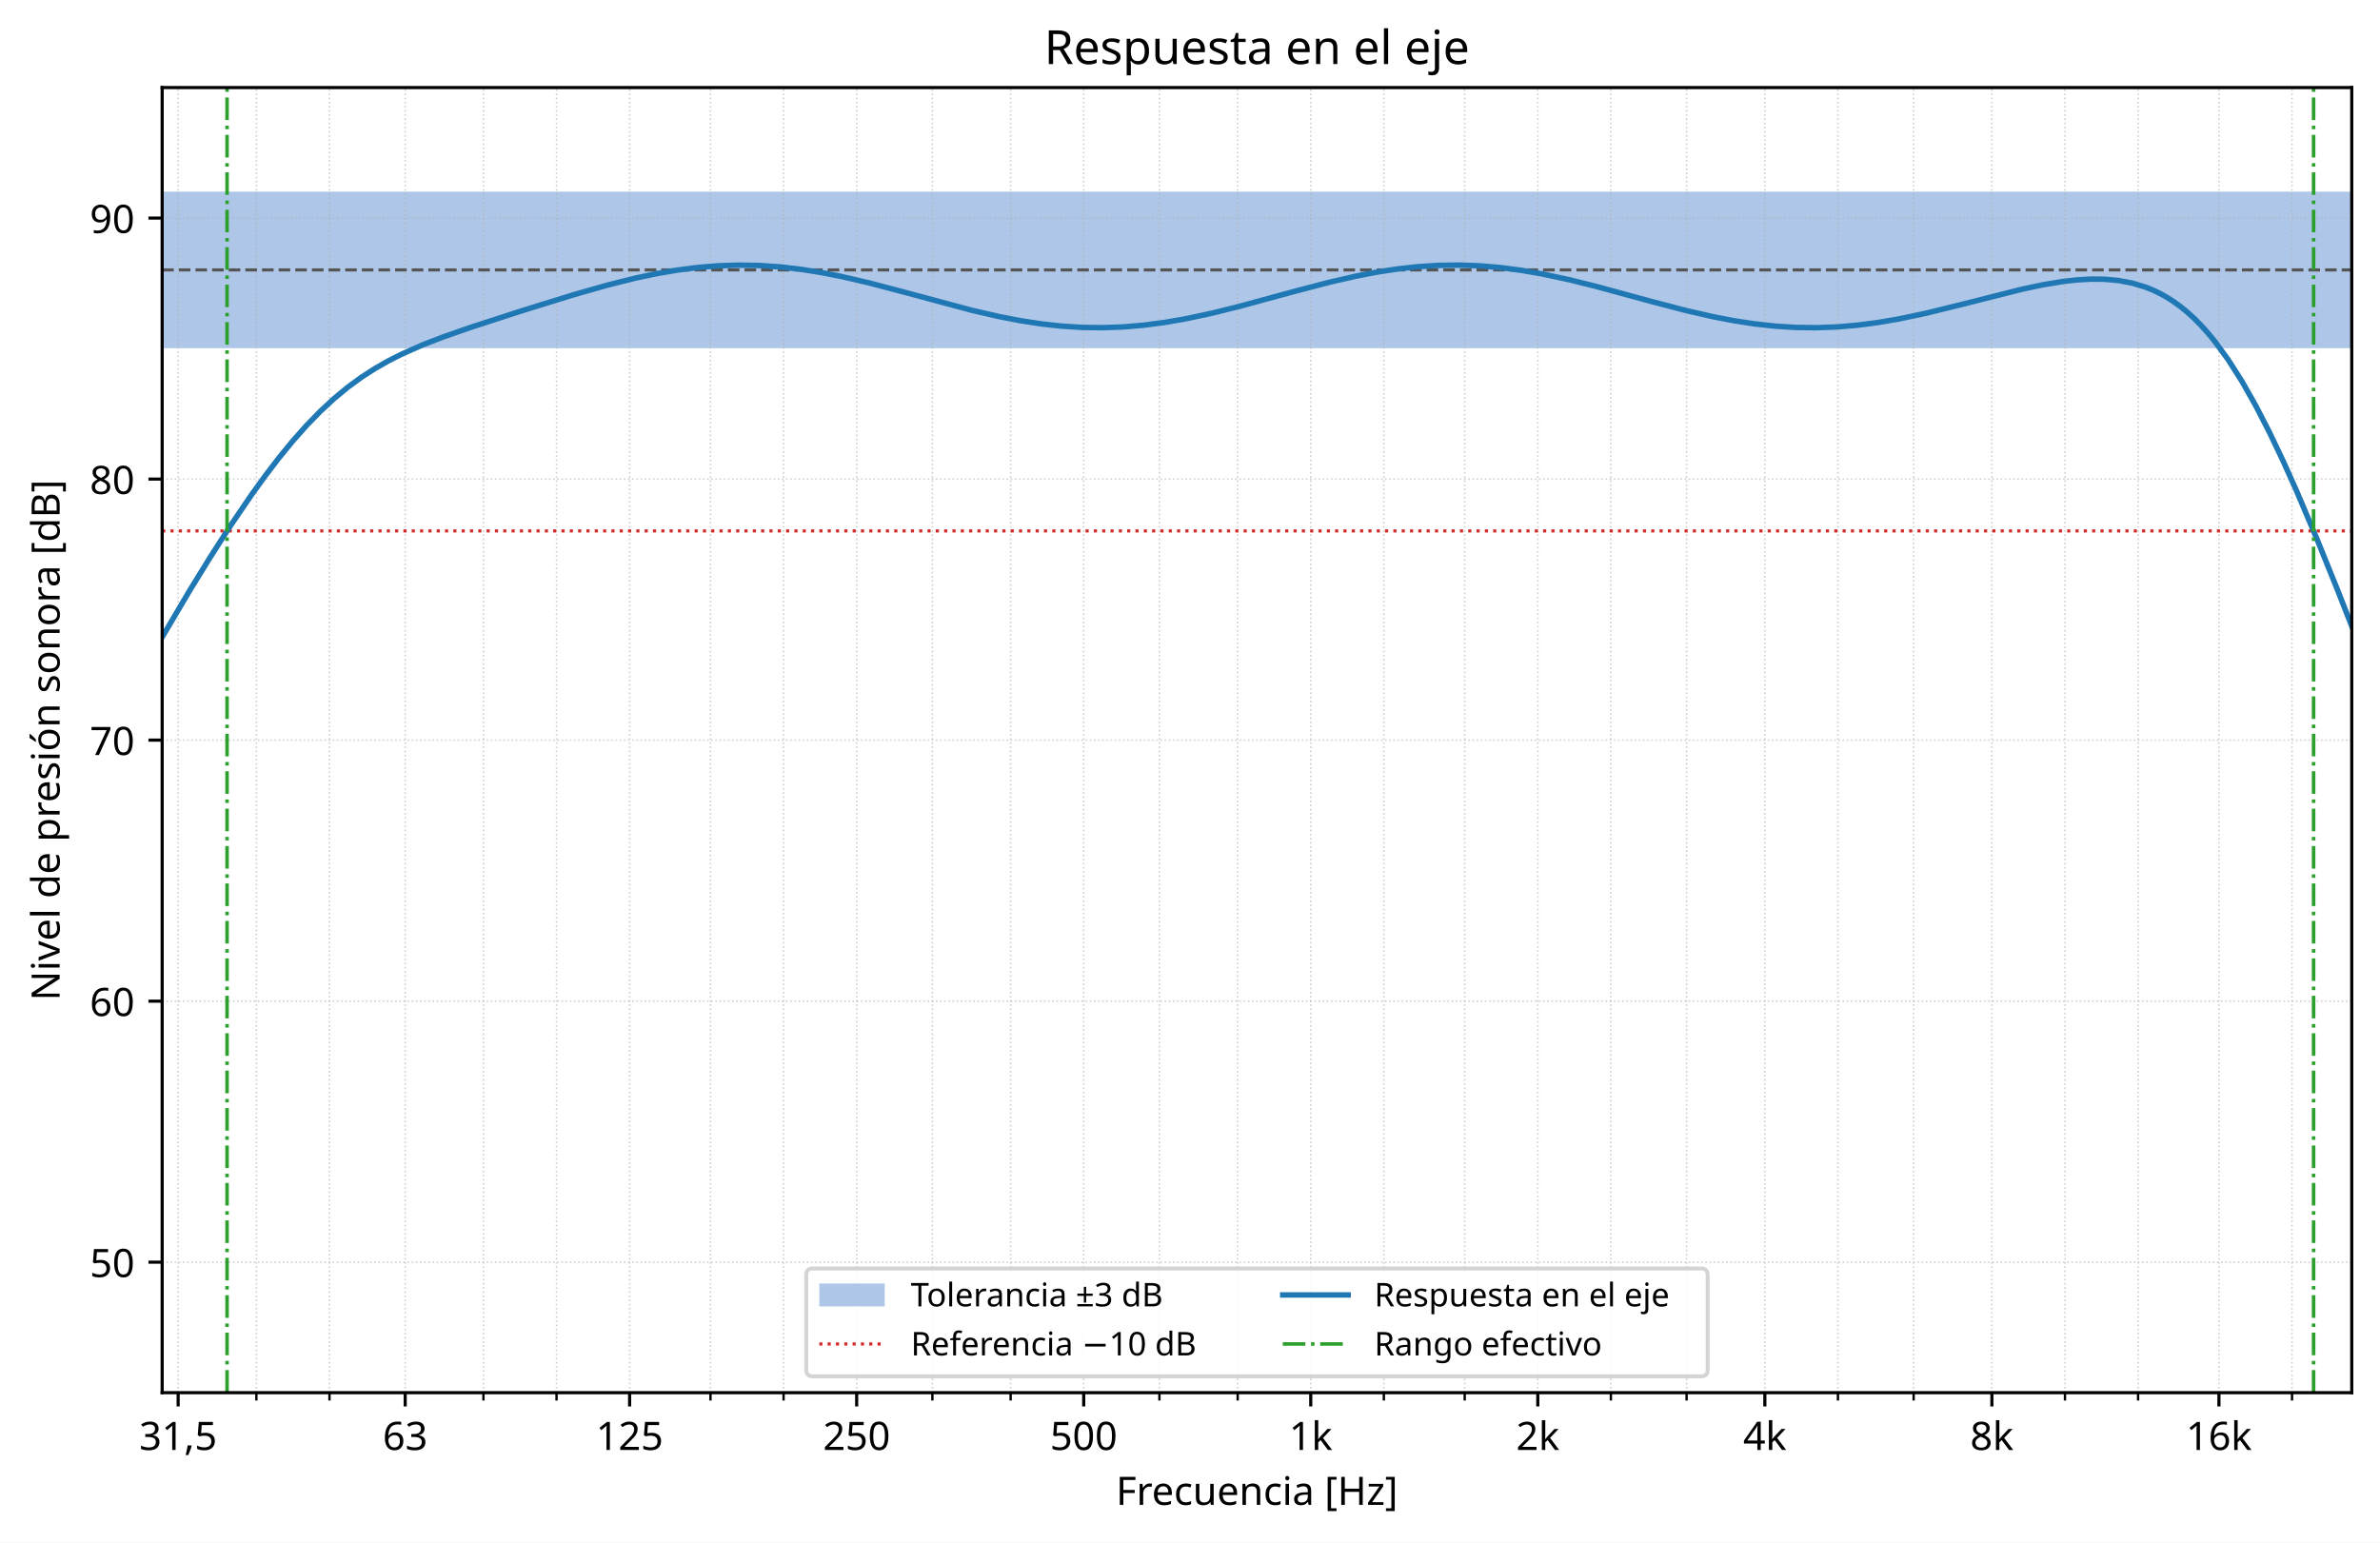
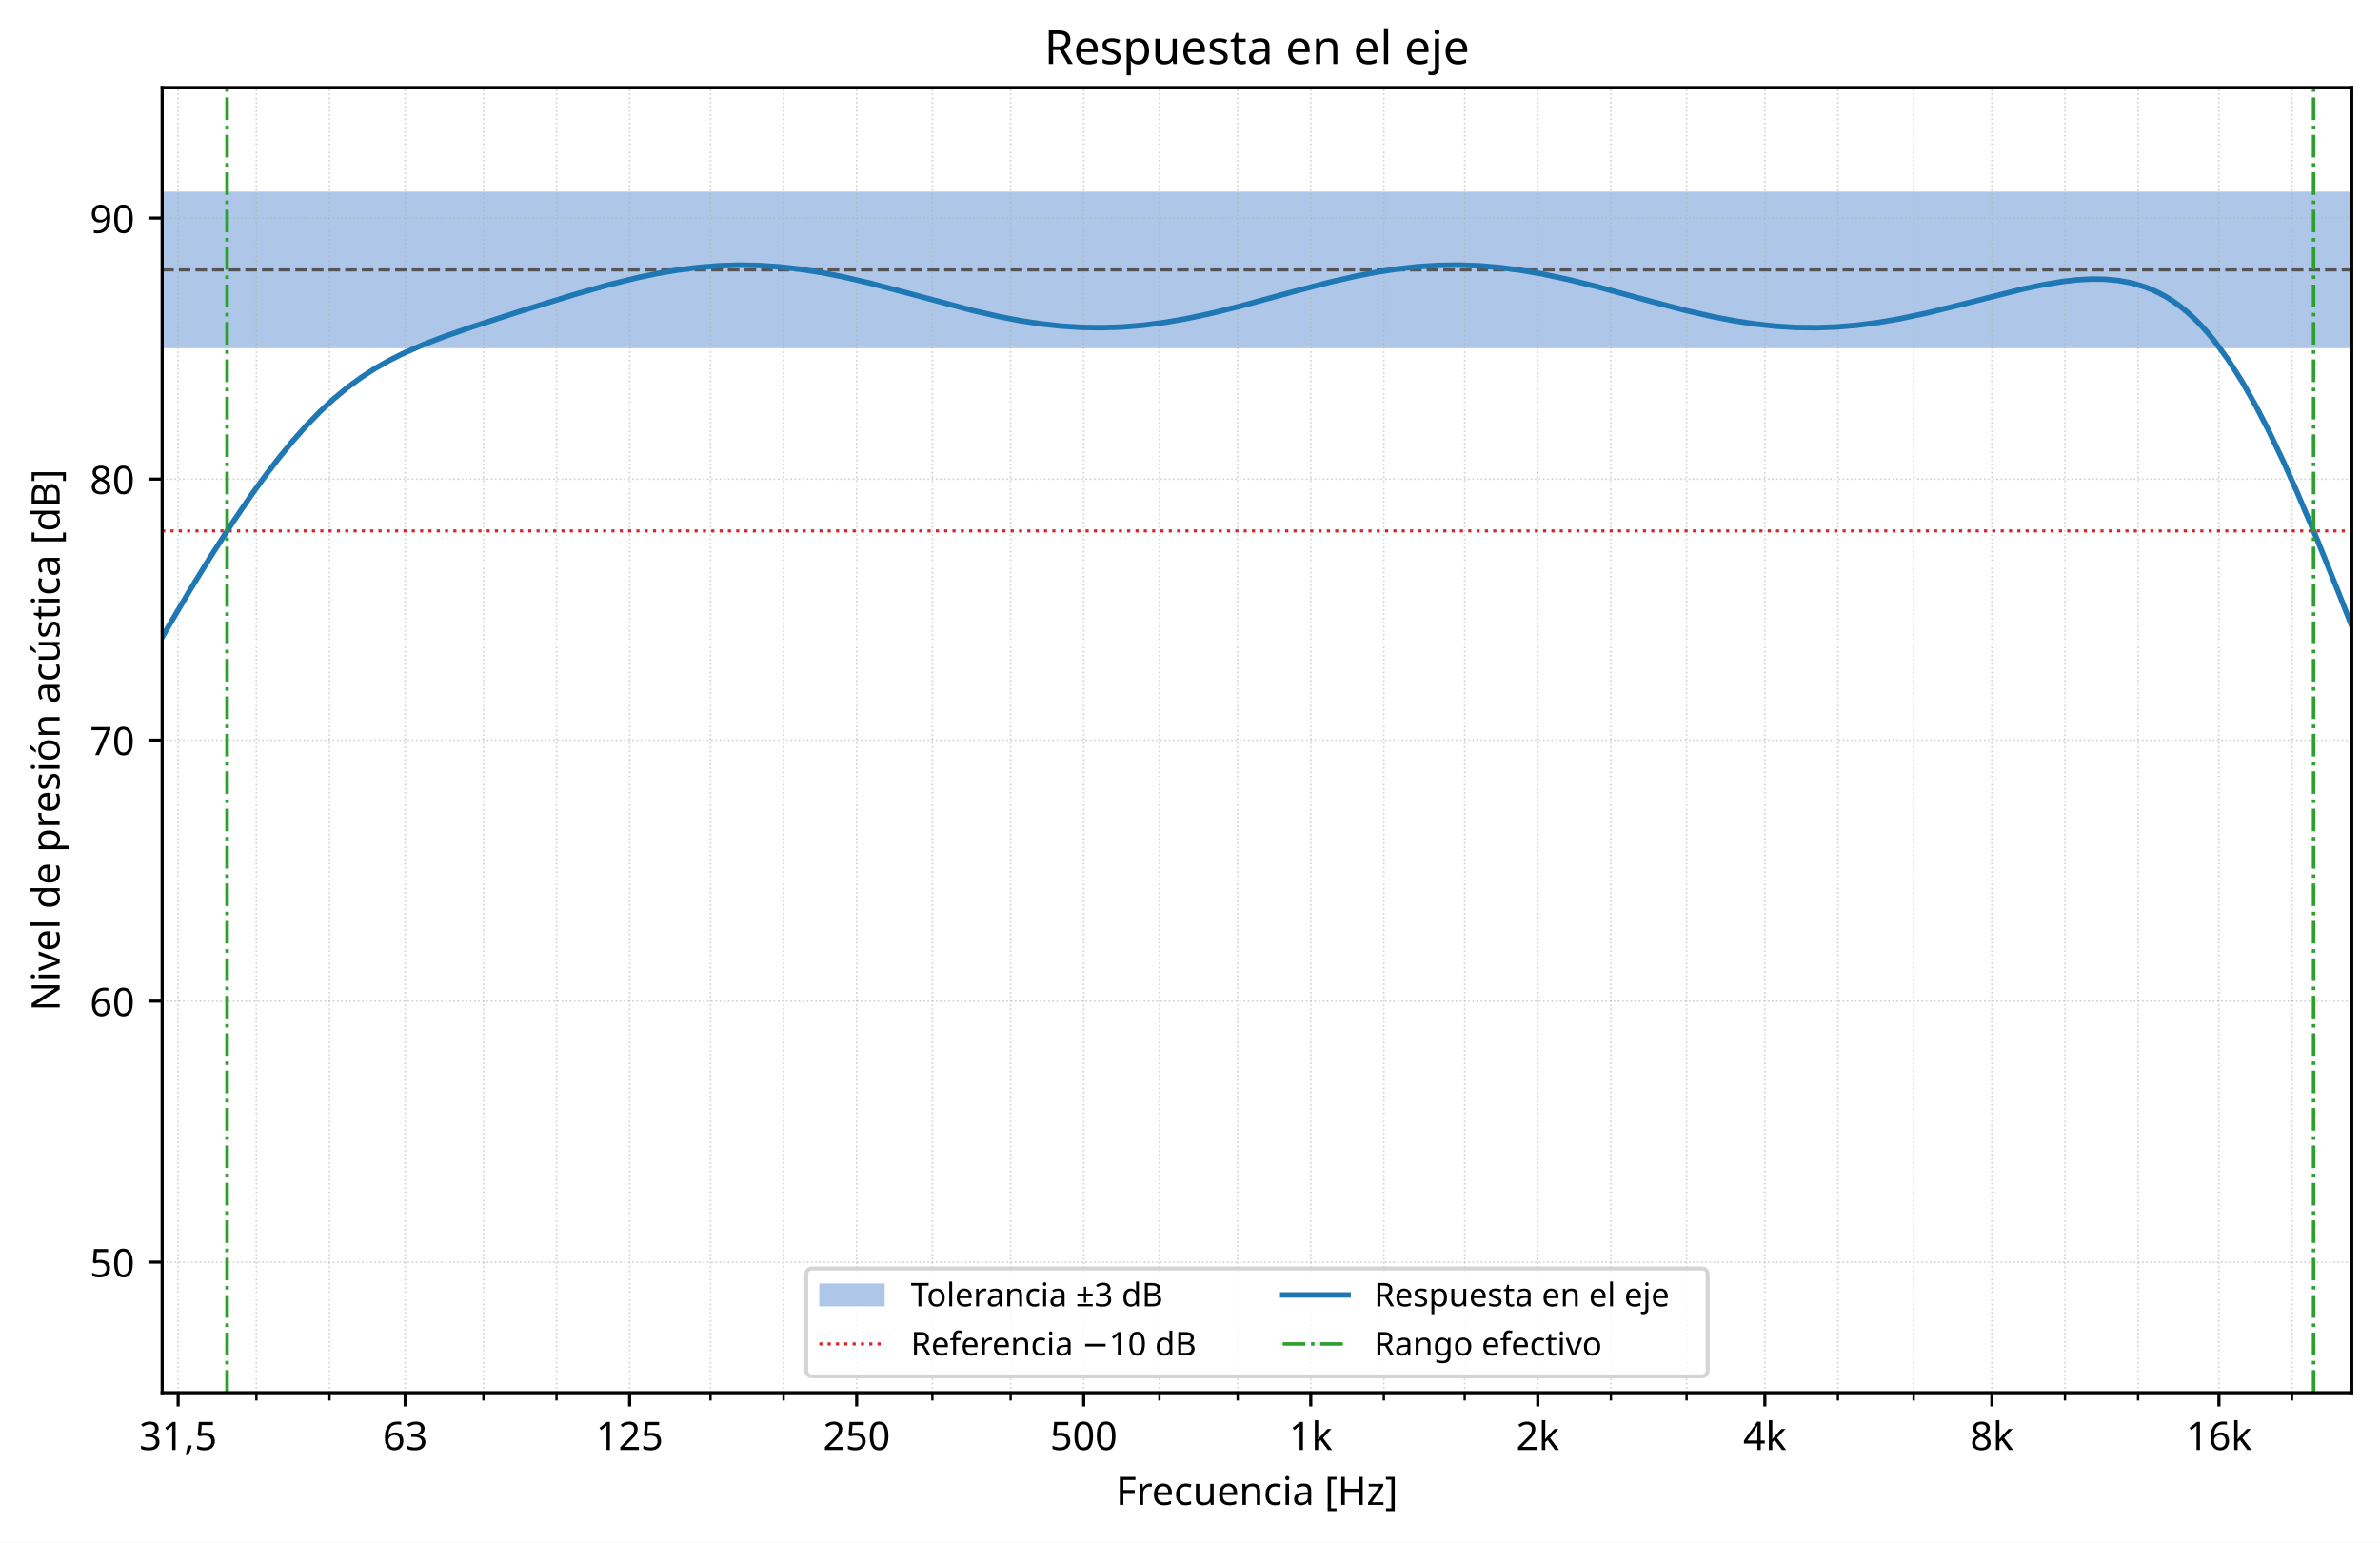
<svg xmlns="http://www.w3.org/2000/svg" xmlns:xlink="http://www.w3.org/1999/xlink" width="606.526pt" height="393.16pt" viewBox="0 0 606.526 393.16" version="1.1">
  <defs>
    <style type="text/css">*{stroke-linejoin: round; stroke-linecap: butt}</style>
  </defs>
  <g id="figure_1">
    <g id="patch_1">
      <path d="M 0 393.16  L 606.526 393.16  L 606.526 0  L 0 0  z " style="fill: #ffffff" />
    </g>
    <g id="axes_1">
      <g id="patch_2">
        <path d="M 41.326 354.958  L 599.326 354.958  L 599.326 22.318  L 41.326 22.318  z " style="fill: #ffffff" />
      </g>
      <g id="patch_3">
-         <path d="M 41.326 88.755  L 599.326 88.755  L 599.326 48.838  L 41.326 48.838  z " clip-path="url(#p65a07adf4b)" style="fill: #aec7e8" />
+         <path d="M 41.326 88.755  L 599.326 88.755  L 599.326 48.838  L 41.326 48.838  z " clip-path="url(#p99f70f2db1)" style="fill: #aec7e8" />
      </g>
      <g id="matplotlib.axis_1">
        <g id="xtick_1">
          <g id="line2d_1">
-             <path d="M 45.399 354.958  L 45.399 22.318  " clip-path="url(#p65a07adf4b)" style="fill: none; stroke-dasharray: 0.4,0.66; stroke-dashoffset: 0; stroke: #b0b0b0; stroke-opacity: 0.6; stroke-width: 0.4" />
+             <path d="M 45.399 354.958  L 45.399 22.318  " clip-path="url(#p99f70f2db1)" style="fill: none; stroke-dasharray: 0.4,0.66; stroke-dashoffset: 0; stroke: #b0b0b0; stroke-opacity: 0.6; stroke-width: 0.4" />
          </g>
          <g id="line2d_2">
            <defs>
              <path id="m3d27035b55" d="M 0 0  L 0 3.5  " style="stroke: #000000; stroke-width: 0.8" />
            </defs>
            <g>
              <use xlink:href="#m3d27035b55" x="45.399" y="354.958" style="stroke: #000000; stroke-width: 0.8" />
            </g>
          </g>
          <g id="text_1">
            <text style="font-size: 10px; font-family: sans-serif; text-anchor: middle" x="45.399" y="369.556" transform="rotate(-0 45.39856 369.5558)">31,5</text>
          </g>
        </g>
        <g id="xtick_2">
          <g id="line2d_3">
-             <path d="M 103.259 354.958  L 103.259 22.318  " clip-path="url(#p65a07adf4b)" style="fill: none; stroke-dasharray: 0.4,0.66; stroke-dashoffset: 0; stroke: #b0b0b0; stroke-opacity: 0.6; stroke-width: 0.4" />
+             <path d="M 103.259 354.958  L 103.259 22.318  " clip-path="url(#p99f70f2db1)" style="fill: none; stroke-dasharray: 0.4,0.66; stroke-dashoffset: 0; stroke: #b0b0b0; stroke-opacity: 0.6; stroke-width: 0.4" />
          </g>
          <g id="line2d_4">
            <g>
              <use xlink:href="#m3d27035b55" x="103.259" y="354.958" style="stroke: #000000; stroke-width: 0.8" />
            </g>
          </g>
          <g id="text_2">
            <text style="font-size: 10px; font-family: sans-serif; text-anchor: middle" x="103.259" y="369.556" transform="rotate(-0 103.2592 369.5558)">63</text>
          </g>
        </g>
        <g id="xtick_3">
          <g id="line2d_5">
-             <path d="M 160.455 354.958  L 160.455 22.318  " clip-path="url(#p65a07adf4b)" style="fill: none; stroke-dasharray: 0.4,0.66; stroke-dashoffset: 0; stroke: #b0b0b0; stroke-opacity: 0.6; stroke-width: 0.4" />
+             <path d="M 160.455 354.958  L 160.455 22.318  " clip-path="url(#p99f70f2db1)" style="fill: none; stroke-dasharray: 0.4,0.66; stroke-dashoffset: 0; stroke: #b0b0b0; stroke-opacity: 0.6; stroke-width: 0.4" />
          </g>
          <g id="line2d_6">
            <g>
              <use xlink:href="#m3d27035b55" x="160.455" y="354.958" style="stroke: #000000; stroke-width: 0.8" />
            </g>
          </g>
          <g id="text_3">
            <text style="font-size: 10px; font-family: sans-serif; text-anchor: middle" x="160.455" y="369.556" transform="rotate(-0 160.4548 369.5558)">125</text>
          </g>
        </g>
        <g id="xtick_4">
          <g id="line2d_7">
-             <path d="M 218.315 354.958  L 218.315 22.318  " clip-path="url(#p65a07adf4b)" style="fill: none; stroke-dasharray: 0.4,0.66; stroke-dashoffset: 0; stroke: #b0b0b0; stroke-opacity: 0.6; stroke-width: 0.4" />
+             <path d="M 218.315 354.958  L 218.315 22.318  " clip-path="url(#p99f70f2db1)" style="fill: none; stroke-dasharray: 0.4,0.66; stroke-dashoffset: 0; stroke: #b0b0b0; stroke-opacity: 0.6; stroke-width: 0.4" />
          </g>
          <g id="line2d_8">
            <g>
              <use xlink:href="#m3d27035b55" x="218.315" y="354.958" style="stroke: #000000; stroke-width: 0.8" />
            </g>
          </g>
          <g id="text_4">
            <text style="font-size: 10px; font-family: sans-serif; text-anchor: middle" x="218.315" y="369.556" transform="rotate(-0 218.3154 369.5558)">250</text>
          </g>
        </g>
        <g id="xtick_5">
          <g id="line2d_9">
-             <path d="M 276.176 354.958  L 276.176 22.318  " clip-path="url(#p65a07adf4b)" style="fill: none; stroke-dasharray: 0.4,0.66; stroke-dashoffset: 0; stroke: #b0b0b0; stroke-opacity: 0.6; stroke-width: 0.4" />
+             <path d="M 276.176 354.958  L 276.176 22.318  " clip-path="url(#p99f70f2db1)" style="fill: none; stroke-dasharray: 0.4,0.66; stroke-dashoffset: 0; stroke: #b0b0b0; stroke-opacity: 0.6; stroke-width: 0.4" />
          </g>
          <g id="line2d_10">
            <g>
              <use xlink:href="#m3d27035b55" x="276.176" y="354.958" style="stroke: #000000; stroke-width: 0.8" />
            </g>
          </g>
          <g id="text_5">
            <text style="font-size: 10px; font-family: sans-serif; text-anchor: middle" x="276.176" y="369.556" transform="rotate(-0 276.1761 369.5558)">500</text>
          </g>
        </g>
        <g id="xtick_6">
          <g id="line2d_11">
-             <path d="M 334.037 354.958  L 334.037 22.318  " clip-path="url(#p65a07adf4b)" style="fill: none; stroke-dasharray: 0.4,0.66; stroke-dashoffset: 0; stroke: #b0b0b0; stroke-opacity: 0.6; stroke-width: 0.4" />
+             <path d="M 334.037 354.958  L 334.037 22.318  " clip-path="url(#p99f70f2db1)" style="fill: none; stroke-dasharray: 0.4,0.66; stroke-dashoffset: 0; stroke: #b0b0b0; stroke-opacity: 0.6; stroke-width: 0.4" />
          </g>
          <g id="line2d_12">
            <g>
              <use xlink:href="#m3d27035b55" x="334.037" y="354.958" style="stroke: #000000; stroke-width: 0.8" />
            </g>
          </g>
          <g id="text_6">
            <text style="font-size: 10px; font-family: sans-serif; text-anchor: middle" x="334.037" y="369.557" transform="rotate(-0 334.0368 369.5566)">1k</text>
          </g>
        </g>
        <g id="xtick_7">
          <g id="line2d_13">
-             <path d="M 391.897 354.958  L 391.897 22.318  " clip-path="url(#p65a07adf4b)" style="fill: none; stroke-dasharray: 0.4,0.66; stroke-dashoffset: 0; stroke: #b0b0b0; stroke-opacity: 0.6; stroke-width: 0.4" />
+             <path d="M 391.897 354.958  L 391.897 22.318  " clip-path="url(#p99f70f2db1)" style="fill: none; stroke-dasharray: 0.4,0.66; stroke-dashoffset: 0; stroke: #b0b0b0; stroke-opacity: 0.6; stroke-width: 0.4" />
          </g>
          <g id="line2d_14">
            <g>
              <use xlink:href="#m3d27035b55" x="391.897" y="354.958" style="stroke: #000000; stroke-width: 0.8" />
            </g>
          </g>
          <g id="text_7">
            <text style="font-size: 10px; font-family: sans-serif; text-anchor: middle" x="391.897" y="369.557" transform="rotate(-0 391.8974 369.5566)">2k</text>
          </g>
        </g>
        <g id="xtick_8">
          <g id="line2d_15">
-             <path d="M 449.758 354.958  L 449.758 22.318  " clip-path="url(#p65a07adf4b)" style="fill: none; stroke-dasharray: 0.4,0.66; stroke-dashoffset: 0; stroke: #b0b0b0; stroke-opacity: 0.6; stroke-width: 0.4" />
+             <path d="M 449.758 354.958  L 449.758 22.318  " clip-path="url(#p99f70f2db1)" style="fill: none; stroke-dasharray: 0.4,0.66; stroke-dashoffset: 0; stroke: #b0b0b0; stroke-opacity: 0.6; stroke-width: 0.4" />
          </g>
          <g id="line2d_16">
            <g>
              <use xlink:href="#m3d27035b55" x="449.758" y="354.958" style="stroke: #000000; stroke-width: 0.8" />
            </g>
          </g>
          <g id="text_8">
            <text style="font-size: 10px; font-family: sans-serif; text-anchor: middle" x="449.758" y="369.557" transform="rotate(-0 449.7581 369.5566)">4k</text>
          </g>
        </g>
        <g id="xtick_9">
          <g id="line2d_17">
-             <path d="M 507.619 354.958  L 507.619 22.318  " clip-path="url(#p65a07adf4b)" style="fill: none; stroke-dasharray: 0.4,0.66; stroke-dashoffset: 0; stroke: #b0b0b0; stroke-opacity: 0.6; stroke-width: 0.4" />
+             <path d="M 507.619 354.958  L 507.619 22.318  " clip-path="url(#p99f70f2db1)" style="fill: none; stroke-dasharray: 0.4,0.66; stroke-dashoffset: 0; stroke: #b0b0b0; stroke-opacity: 0.6; stroke-width: 0.4" />
          </g>
          <g id="line2d_18">
            <g>
              <use xlink:href="#m3d27035b55" x="507.619" y="354.958" style="stroke: #000000; stroke-width: 0.8" />
            </g>
          </g>
          <g id="text_9">
            <text style="font-size: 10px; font-family: sans-serif; text-anchor: middle" x="507.619" y="369.557" transform="rotate(-0 507.6188 369.5566)">8k</text>
          </g>
        </g>
        <g id="xtick_10">
          <g id="line2d_19">
-             <path d="M 565.479 354.958  L 565.479 22.318  " clip-path="url(#p65a07adf4b)" style="fill: none; stroke-dasharray: 0.4,0.66; stroke-dashoffset: 0; stroke: #b0b0b0; stroke-opacity: 0.6; stroke-width: 0.4" />
+             <path d="M 565.479 354.958  L 565.479 22.318  " clip-path="url(#p99f70f2db1)" style="fill: none; stroke-dasharray: 0.4,0.66; stroke-dashoffset: 0; stroke: #b0b0b0; stroke-opacity: 0.6; stroke-width: 0.4" />
          </g>
          <g id="line2d_20">
            <g>
              <use xlink:href="#m3d27035b55" x="565.479" y="354.958" style="stroke: #000000; stroke-width: 0.8" />
            </g>
          </g>
          <g id="text_10">
            <text style="font-size: 10px; font-family: sans-serif; text-anchor: middle" x="565.479" y="369.557" transform="rotate(-0 565.4795 369.5566)">16k</text>
          </g>
        </g>
        <g id="xtick_11">
          <g id="line2d_21">
-             <path d="M 65.34 354.958  L 65.34 22.318  " clip-path="url(#p65a07adf4b)" style="fill: none; stroke-dasharray: 0.4,0.66; stroke-dashoffset: 0; stroke: #b0b0b0; stroke-opacity: 0.6; stroke-width: 0.4" />
+             <path d="M 65.34 354.958  L 65.34 22.318  " clip-path="url(#p99f70f2db1)" style="fill: none; stroke-dasharray: 0.4,0.66; stroke-dashoffset: 0; stroke: #b0b0b0; stroke-opacity: 0.6; stroke-width: 0.4" />
          </g>
          <g id="line2d_22">
            <defs>
              <path id="md1b22fa4b4" d="M 0 0  L 0 2  " style="stroke: #000000; stroke-width: 0.6" />
            </defs>
            <g>
              <use xlink:href="#md1b22fa4b4" x="65.34" y="354.958" style="stroke: #000000; stroke-width: 0.6" />
            </g>
          </g>
        </g>
        <g id="xtick_12">
          <g id="line2d_23">
-             <path d="M 83.967 354.958  L 83.967 22.318  " clip-path="url(#p65a07adf4b)" style="fill: none; stroke-dasharray: 0.4,0.66; stroke-dashoffset: 0; stroke: #b0b0b0; stroke-opacity: 0.6; stroke-width: 0.4" />
+             <path d="M 83.967 354.958  L 83.967 22.318  " clip-path="url(#p99f70f2db1)" style="fill: none; stroke-dasharray: 0.4,0.66; stroke-dashoffset: 0; stroke: #b0b0b0; stroke-opacity: 0.6; stroke-width: 0.4" />
          </g>
          <g id="line2d_24">
            <g>
              <use xlink:href="#md1b22fa4b4" x="83.967" y="354.958" style="stroke: #000000; stroke-width: 0.6" />
            </g>
          </g>
        </g>
        <g id="xtick_13">
          <g id="line2d_25">
-             <path d="M 123.201 354.958  L 123.201 22.318  " clip-path="url(#p65a07adf4b)" style="fill: none; stroke-dasharray: 0.4,0.66; stroke-dashoffset: 0; stroke: #b0b0b0; stroke-opacity: 0.6; stroke-width: 0.4" />
+             <path d="M 123.201 354.958  L 123.201 22.318  " clip-path="url(#p99f70f2db1)" style="fill: none; stroke-dasharray: 0.4,0.66; stroke-dashoffset: 0; stroke: #b0b0b0; stroke-opacity: 0.6; stroke-width: 0.4" />
          </g>
          <g id="line2d_26">
            <g>
              <use xlink:href="#md1b22fa4b4" x="123.201" y="354.958" style="stroke: #000000; stroke-width: 0.6" />
            </g>
          </g>
        </g>
        <g id="xtick_14">
          <g id="line2d_27">
-             <path d="M 141.828 354.958  L 141.828 22.318  " clip-path="url(#p65a07adf4b)" style="fill: none; stroke-dasharray: 0.4,0.66; stroke-dashoffset: 0; stroke: #b0b0b0; stroke-opacity: 0.6; stroke-width: 0.4" />
+             <path d="M 141.828 354.958  L 141.828 22.318  " clip-path="url(#p99f70f2db1)" style="fill: none; stroke-dasharray: 0.4,0.66; stroke-dashoffset: 0; stroke: #b0b0b0; stroke-opacity: 0.6; stroke-width: 0.4" />
          </g>
          <g id="line2d_28">
            <g>
              <use xlink:href="#md1b22fa4b4" x="141.828" y="354.958" style="stroke: #000000; stroke-width: 0.6" />
            </g>
          </g>
        </g>
        <g id="xtick_15">
          <g id="line2d_29">
-             <path d="M 181.061 354.958  L 181.061 22.318  " clip-path="url(#p65a07adf4b)" style="fill: none; stroke-dasharray: 0.4,0.66; stroke-dashoffset: 0; stroke: #b0b0b0; stroke-opacity: 0.6; stroke-width: 0.4" />
+             <path d="M 181.061 354.958  L 181.061 22.318  " clip-path="url(#p99f70f2db1)" style="fill: none; stroke-dasharray: 0.4,0.66; stroke-dashoffset: 0; stroke: #b0b0b0; stroke-opacity: 0.6; stroke-width: 0.4" />
          </g>
          <g id="line2d_30">
            <g>
              <use xlink:href="#md1b22fa4b4" x="181.061" y="354.958" style="stroke: #000000; stroke-width: 0.6" />
            </g>
          </g>
        </g>
        <g id="xtick_16">
          <g id="line2d_31">
-             <path d="M 199.688 354.958  L 199.688 22.318  " clip-path="url(#p65a07adf4b)" style="fill: none; stroke-dasharray: 0.4,0.66; stroke-dashoffset: 0; stroke: #b0b0b0; stroke-opacity: 0.6; stroke-width: 0.4" />
+             <path d="M 199.688 354.958  L 199.688 22.318  " clip-path="url(#p99f70f2db1)" style="fill: none; stroke-dasharray: 0.4,0.66; stroke-dashoffset: 0; stroke: #b0b0b0; stroke-opacity: 0.6; stroke-width: 0.4" />
          </g>
          <g id="line2d_32">
            <g>
              <use xlink:href="#md1b22fa4b4" x="199.688" y="354.958" style="stroke: #000000; stroke-width: 0.6" />
            </g>
          </g>
        </g>
        <g id="xtick_17">
          <g id="line2d_33">
-             <path d="M 237.608 354.958  L 237.608 22.318  " clip-path="url(#p65a07adf4b)" style="fill: none; stroke-dasharray: 0.4,0.66; stroke-dashoffset: 0; stroke: #b0b0b0; stroke-opacity: 0.6; stroke-width: 0.4" />
+             <path d="M 237.608 354.958  L 237.608 22.318  " clip-path="url(#p99f70f2db1)" style="fill: none; stroke-dasharray: 0.4,0.66; stroke-dashoffset: 0; stroke: #b0b0b0; stroke-opacity: 0.6; stroke-width: 0.4" />
          </g>
          <g id="line2d_34">
            <g>
              <use xlink:href="#md1b22fa4b4" x="237.608" y="354.958" style="stroke: #000000; stroke-width: 0.6" />
            </g>
          </g>
        </g>
        <g id="xtick_18">
          <g id="line2d_35">
-             <path d="M 257.549 354.958  L 257.549 22.318  " clip-path="url(#p65a07adf4b)" style="fill: none; stroke-dasharray: 0.4,0.66; stroke-dashoffset: 0; stroke: #b0b0b0; stroke-opacity: 0.6; stroke-width: 0.4" />
+             <path d="M 257.549 354.958  L 257.549 22.318  " clip-path="url(#p99f70f2db1)" style="fill: none; stroke-dasharray: 0.4,0.66; stroke-dashoffset: 0; stroke: #b0b0b0; stroke-opacity: 0.6; stroke-width: 0.4" />
          </g>
          <g id="line2d_36">
            <g>
              <use xlink:href="#md1b22fa4b4" x="257.549" y="354.958" style="stroke: #000000; stroke-width: 0.6" />
            </g>
          </g>
        </g>
        <g id="xtick_19">
          <g id="line2d_37">
-             <path d="M 295.468 354.958  L 295.468 22.318  " clip-path="url(#p65a07adf4b)" style="fill: none; stroke-dasharray: 0.4,0.66; stroke-dashoffset: 0; stroke: #b0b0b0; stroke-opacity: 0.6; stroke-width: 0.4" />
+             <path d="M 295.468 354.958  L 295.468 22.318  " clip-path="url(#p99f70f2db1)" style="fill: none; stroke-dasharray: 0.4,0.66; stroke-dashoffset: 0; stroke: #b0b0b0; stroke-opacity: 0.6; stroke-width: 0.4" />
          </g>
          <g id="line2d_38">
            <g>
              <use xlink:href="#md1b22fa4b4" x="295.468" y="354.958" style="stroke: #000000; stroke-width: 0.6" />
            </g>
          </g>
        </g>
        <g id="xtick_20">
          <g id="line2d_39">
-             <path d="M 315.41 354.958  L 315.41 22.318  " clip-path="url(#p65a07adf4b)" style="fill: none; stroke-dasharray: 0.4,0.66; stroke-dashoffset: 0; stroke: #b0b0b0; stroke-opacity: 0.6; stroke-width: 0.4" />
+             <path d="M 315.41 354.958  L 315.41 22.318  " clip-path="url(#p99f70f2db1)" style="fill: none; stroke-dasharray: 0.4,0.66; stroke-dashoffset: 0; stroke: #b0b0b0; stroke-opacity: 0.6; stroke-width: 0.4" />
          </g>
          <g id="line2d_40">
            <g>
              <use xlink:href="#md1b22fa4b4" x="315.41" y="354.958" style="stroke: #000000; stroke-width: 0.6" />
            </g>
          </g>
        </g>
        <g id="xtick_21">
          <g id="line2d_41">
-             <path d="M 352.664 354.958  L 352.664 22.318  " clip-path="url(#p65a07adf4b)" style="fill: none; stroke-dasharray: 0.4,0.66; stroke-dashoffset: 0; stroke: #b0b0b0; stroke-opacity: 0.6; stroke-width: 0.4" />
+             <path d="M 352.664 354.958  L 352.664 22.318  " clip-path="url(#p99f70f2db1)" style="fill: none; stroke-dasharray: 0.4,0.66; stroke-dashoffset: 0; stroke: #b0b0b0; stroke-opacity: 0.6; stroke-width: 0.4" />
          </g>
          <g id="line2d_42">
            <g>
              <use xlink:href="#md1b22fa4b4" x="352.664" y="354.958" style="stroke: #000000; stroke-width: 0.6" />
            </g>
          </g>
        </g>
        <g id="xtick_22">
          <g id="line2d_43">
-             <path d="M 373.27 354.958  L 373.27 22.318  " clip-path="url(#p65a07adf4b)" style="fill: none; stroke-dasharray: 0.4,0.66; stroke-dashoffset: 0; stroke: #b0b0b0; stroke-opacity: 0.6; stroke-width: 0.4" />
+             <path d="M 373.27 354.958  L 373.27 22.318  " clip-path="url(#p99f70f2db1)" style="fill: none; stroke-dasharray: 0.4,0.66; stroke-dashoffset: 0; stroke: #b0b0b0; stroke-opacity: 0.6; stroke-width: 0.4" />
          </g>
          <g id="line2d_44">
            <g>
              <use xlink:href="#md1b22fa4b4" x="373.27" y="354.958" style="stroke: #000000; stroke-width: 0.6" />
            </g>
          </g>
        </g>
        <g id="xtick_23">
          <g id="line2d_45">
-             <path d="M 410.524 354.958  L 410.524 22.318  " clip-path="url(#p65a07adf4b)" style="fill: none; stroke-dasharray: 0.4,0.66; stroke-dashoffset: 0; stroke: #b0b0b0; stroke-opacity: 0.6; stroke-width: 0.4" />
+             <path d="M 410.524 354.958  L 410.524 22.318  " clip-path="url(#p99f70f2db1)" style="fill: none; stroke-dasharray: 0.4,0.66; stroke-dashoffset: 0; stroke: #b0b0b0; stroke-opacity: 0.6; stroke-width: 0.4" />
          </g>
          <g id="line2d_46">
            <g>
              <use xlink:href="#md1b22fa4b4" x="410.524" y="354.958" style="stroke: #000000; stroke-width: 0.6" />
            </g>
          </g>
        </g>
        <g id="xtick_24">
          <g id="line2d_47">
-             <path d="M 429.817 354.958  L 429.817 22.318  " clip-path="url(#p65a07adf4b)" style="fill: none; stroke-dasharray: 0.4,0.66; stroke-dashoffset: 0; stroke: #b0b0b0; stroke-opacity: 0.6; stroke-width: 0.4" />
+             <path d="M 429.817 354.958  L 429.817 22.318  " clip-path="url(#p99f70f2db1)" style="fill: none; stroke-dasharray: 0.4,0.66; stroke-dashoffset: 0; stroke: #b0b0b0; stroke-opacity: 0.6; stroke-width: 0.4" />
          </g>
          <g id="line2d_48">
            <g>
              <use xlink:href="#md1b22fa4b4" x="429.817" y="354.958" style="stroke: #000000; stroke-width: 0.6" />
            </g>
          </g>
        </g>
        <g id="xtick_25">
          <g id="line2d_49">
-             <path d="M 468.385 354.958  L 468.385 22.318  " clip-path="url(#p65a07adf4b)" style="fill: none; stroke-dasharray: 0.4,0.66; stroke-dashoffset: 0; stroke: #b0b0b0; stroke-opacity: 0.6; stroke-width: 0.4" />
+             <path d="M 468.385 354.958  L 468.385 22.318  " clip-path="url(#p99f70f2db1)" style="fill: none; stroke-dasharray: 0.4,0.66; stroke-dashoffset: 0; stroke: #b0b0b0; stroke-opacity: 0.6; stroke-width: 0.4" />
          </g>
          <g id="line2d_50">
            <g>
              <use xlink:href="#md1b22fa4b4" x="468.385" y="354.958" style="stroke: #000000; stroke-width: 0.6" />
            </g>
          </g>
        </g>
        <g id="xtick_26">
          <g id="line2d_51">
-             <path d="M 487.677 354.958  L 487.677 22.318  " clip-path="url(#p65a07adf4b)" style="fill: none; stroke-dasharray: 0.4,0.66; stroke-dashoffset: 0; stroke: #b0b0b0; stroke-opacity: 0.6; stroke-width: 0.4" />
+             <path d="M 487.677 354.958  L 487.677 22.318  " clip-path="url(#p99f70f2db1)" style="fill: none; stroke-dasharray: 0.4,0.66; stroke-dashoffset: 0; stroke: #b0b0b0; stroke-opacity: 0.6; stroke-width: 0.4" />
          </g>
          <g id="line2d_52">
            <g>
              <use xlink:href="#md1b22fa4b4" x="487.677" y="354.958" style="stroke: #000000; stroke-width: 0.6" />
            </g>
          </g>
        </g>
        <g id="xtick_27">
          <g id="line2d_53">
-             <path d="M 526.246 354.958  L 526.246 22.318  " clip-path="url(#p65a07adf4b)" style="fill: none; stroke-dasharray: 0.4,0.66; stroke-dashoffset: 0; stroke: #b0b0b0; stroke-opacity: 0.6; stroke-width: 0.4" />
+             <path d="M 526.246 354.958  L 526.246 22.318  " clip-path="url(#p99f70f2db1)" style="fill: none; stroke-dasharray: 0.4,0.66; stroke-dashoffset: 0; stroke: #b0b0b0; stroke-opacity: 0.6; stroke-width: 0.4" />
          </g>
          <g id="line2d_54">
            <g>
              <use xlink:href="#md1b22fa4b4" x="526.246" y="354.958" style="stroke: #000000; stroke-width: 0.6" />
            </g>
          </g>
        </g>
        <g id="xtick_28">
          <g id="line2d_55">
-             <path d="M 544.873 354.958  L 544.873 22.318  " clip-path="url(#p65a07adf4b)" style="fill: none; stroke-dasharray: 0.4,0.66; stroke-dashoffset: 0; stroke: #b0b0b0; stroke-opacity: 0.6; stroke-width: 0.4" />
+             <path d="M 544.873 354.958  L 544.873 22.318  " clip-path="url(#p99f70f2db1)" style="fill: none; stroke-dasharray: 0.4,0.66; stroke-dashoffset: 0; stroke: #b0b0b0; stroke-opacity: 0.6; stroke-width: 0.4" />
          </g>
          <g id="line2d_56">
            <g>
              <use xlink:href="#md1b22fa4b4" x="544.873" y="354.958" style="stroke: #000000; stroke-width: 0.6" />
            </g>
          </g>
        </g>
        <g id="xtick_29">
          <g id="line2d_57">
-             <path d="M 584.106 354.958  L 584.106 22.318  " clip-path="url(#p65a07adf4b)" style="fill: none; stroke-dasharray: 0.4,0.66; stroke-dashoffset: 0; stroke: #b0b0b0; stroke-opacity: 0.6; stroke-width: 0.4" />
+             <path d="M 584.106 354.958  L 584.106 22.318  " clip-path="url(#p99f70f2db1)" style="fill: none; stroke-dasharray: 0.4,0.66; stroke-dashoffset: 0; stroke: #b0b0b0; stroke-opacity: 0.6; stroke-width: 0.4" />
          </g>
          <g id="line2d_58">
            <g>
              <use xlink:href="#md1b22fa4b4" x="584.106" y="354.958" style="stroke: #000000; stroke-width: 0.6" />
            </g>
          </g>
        </g>
        <g id="text_11">
          <text style="font-size: 10px; font-family: sans-serif; text-anchor: middle" x="320.326" y="383.557" transform="rotate(-0 320.3258 383.5573)">Frecuencia [Hz]</text>
        </g>
      </g>
      <g id="matplotlib.axis_2">
        <g id="ytick_1">
          <g id="line2d_59">
-             <path d="M 41.326 321.694  L 599.326 321.694  " clip-path="url(#p65a07adf4b)" style="fill: none; stroke-dasharray: 0.4,0.66; stroke-dashoffset: 0; stroke: #b0b0b0; stroke-opacity: 0.6; stroke-width: 0.4" />
+             <path d="M 41.326 321.694  L 599.326 321.694  " clip-path="url(#p99f70f2db1)" style="fill: none; stroke-dasharray: 0.4,0.66; stroke-dashoffset: 0; stroke: #b0b0b0; stroke-opacity: 0.6; stroke-width: 0.4" />
          </g>
          <g id="line2d_60">
            <defs>
              <path id="mef640d9f3a" d="M 0 0  L -3.5 0  " style="stroke: #000000; stroke-width: 0.8" />
            </defs>
            <g>
              <use xlink:href="#mef640d9f3a" x="41.326" y="321.694" style="stroke: #000000; stroke-width: 0.8" />
            </g>
          </g>
          <g id="text_12">
            <text style="font-size: 10px; font-family: sans-serif; text-anchor: end" x="34.326" y="325.493" transform="rotate(-0 34.32578 325.493)">50</text>
          </g>
        </g>
        <g id="ytick_2">
          <g id="line2d_61">
-             <path d="M 41.326 255.166  L 599.326 255.166  " clip-path="url(#p65a07adf4b)" style="fill: none; stroke-dasharray: 0.4,0.66; stroke-dashoffset: 0; stroke: #b0b0b0; stroke-opacity: 0.6; stroke-width: 0.4" />
+             <path d="M 41.326 255.166  L 599.326 255.166  " clip-path="url(#p99f70f2db1)" style="fill: none; stroke-dasharray: 0.4,0.66; stroke-dashoffset: 0; stroke: #b0b0b0; stroke-opacity: 0.6; stroke-width: 0.4" />
          </g>
          <g id="line2d_62">
            <g>
              <use xlink:href="#mef640d9f3a" x="41.326" y="255.166" style="stroke: #000000; stroke-width: 0.8" />
            </g>
          </g>
          <g id="text_13">
            <text style="font-size: 10px; font-family: sans-serif; text-anchor: end" x="34.326" y="258.965" transform="rotate(-0 34.32578 258.965)">60</text>
          </g>
        </g>
        <g id="ytick_3">
          <g id="line2d_63">
-             <path d="M 41.326 188.638  L 599.326 188.638  " clip-path="url(#p65a07adf4b)" style="fill: none; stroke-dasharray: 0.4,0.66; stroke-dashoffset: 0; stroke: #b0b0b0; stroke-opacity: 0.6; stroke-width: 0.4" />
+             <path d="M 41.326 188.638  L 599.326 188.638  " clip-path="url(#p99f70f2db1)" style="fill: none; stroke-dasharray: 0.4,0.66; stroke-dashoffset: 0; stroke: #b0b0b0; stroke-opacity: 0.6; stroke-width: 0.4" />
          </g>
          <g id="line2d_64">
            <g>
              <use xlink:href="#mef640d9f3a" x="41.326" y="188.638" style="stroke: #000000; stroke-width: 0.8" />
            </g>
          </g>
          <g id="text_14">
            <text style="font-size: 10px; font-family: sans-serif; text-anchor: end" x="34.326" y="192.437" transform="rotate(-0 34.32578 192.437)">70</text>
          </g>
        </g>
        <g id="ytick_4">
          <g id="line2d_65">
-             <path d="M 41.326 122.11  L 599.326 122.11  " clip-path="url(#p65a07adf4b)" style="fill: none; stroke-dasharray: 0.4,0.66; stroke-dashoffset: 0; stroke: #b0b0b0; stroke-opacity: 0.6; stroke-width: 0.4" />
+             <path d="M 41.326 122.11  L 599.326 122.11  " clip-path="url(#p99f70f2db1)" style="fill: none; stroke-dasharray: 0.4,0.66; stroke-dashoffset: 0; stroke: #b0b0b0; stroke-opacity: 0.6; stroke-width: 0.4" />
          </g>
          <g id="line2d_66">
            <g>
              <use xlink:href="#mef640d9f3a" x="41.326" y="122.11" style="stroke: #000000; stroke-width: 0.8" />
            </g>
          </g>
          <g id="text_15">
            <text style="font-size: 10px; font-family: sans-serif; text-anchor: end" x="34.326" y="125.909" transform="rotate(-0 34.32578 125.909)">80</text>
          </g>
        </g>
        <g id="ytick_5">
          <g id="line2d_67">
-             <path d="M 41.326 55.582  L 599.326 55.582  " clip-path="url(#p65a07adf4b)" style="fill: none; stroke-dasharray: 0.4,0.66; stroke-dashoffset: 0; stroke: #b0b0b0; stroke-opacity: 0.6; stroke-width: 0.4" />
+             <path d="M 41.326 55.582  L 599.326 55.582  " clip-path="url(#p99f70f2db1)" style="fill: none; stroke-dasharray: 0.4,0.66; stroke-dashoffset: 0; stroke: #b0b0b0; stroke-opacity: 0.6; stroke-width: 0.4" />
          </g>
          <g id="line2d_68">
            <g>
              <use xlink:href="#mef640d9f3a" x="41.326" y="55.582" style="stroke: #000000; stroke-width: 0.8" />
            </g>
          </g>
          <g id="text_16">
            <text style="font-size: 10px; font-family: sans-serif; text-anchor: end" x="34.326" y="59.381" transform="rotate(-0 34.32578 59.38095)">90</text>
          </g>
        </g>
        <g id="text_17">
-           <text style="font-size: 10px; font-family: sans-serif; text-anchor: middle" x="15.198" y="188.638" transform="rotate(-90 15.19844 188.6381)">Nivel de presión sonora [dB]</text>
+           <text style="font-size: 10px; font-family: sans-serif; text-anchor: middle" x="15.198" y="188.638" transform="rotate(-90 15.19844 188.6381)">Nivel de presión acústica [dB]</text>
        </g>
      </g>
      <g id="line2d_69">
-         <path d="M 41.326 68.796  L 599.326 68.796  " clip-path="url(#p65a07adf4b)" style="fill: none; stroke-dasharray: 2.96,1.28; stroke-dashoffset: 0; stroke: #555555; stroke-width: 0.8" />
+         <path d="M 41.326 68.796  L 599.326 68.796  " clip-path="url(#p99f70f2db1)" style="fill: none; stroke-dasharray: 2.96,1.28; stroke-dashoffset: 0; stroke: #555555; stroke-width: 0.8" />
      </g>
      <g id="line2d_70">
-         <path d="M 41.326 135.324  L 599.326 135.324  " clip-path="url(#p65a07adf4b)" style="fill: none; stroke-dasharray: 0.8,1.32; stroke-dashoffset: 0; stroke: #d62728; stroke-width: 0.8" />
+         <path d="M 41.326 135.324  L 599.326 135.324  " clip-path="url(#p99f70f2db1)" style="fill: none; stroke-dasharray: 0.8,1.32; stroke-dashoffset: 0; stroke: #d62728; stroke-width: 0.8" />
      </g>
      <g id="line2d_71">
-         <path d="M 41.326 162.385  L 48.323 150.541  L 53.57 142.02  L 58.818 133.866  L 64.066 126.154  L 67.564 121.306  L 71.062 116.729  L 74.561 112.454  L 78.059 108.505  L 81.558 104.902  L 85.056 101.653  L 88.555 98.754  L 92.053 96.188  L 95.551 93.928  L 99.05 91.936  L 102.548 90.173  L 107.796 87.864  L 113.044 85.841  L 120.041 83.406  L 132.285 79.433  L 146.279 75.092  L 155.025 72.61  L 162.022 70.87  L 167.269 69.761  L 172.517 68.855  L 177.765 68.176  L 183.012 67.746  L 188.26 67.575  L 193.508 67.669  L 198.755 68.022  L 204.003 68.624  L 209.251 69.454  L 214.498 70.484  L 221.495 72.109  L 230.241 74.41  L 247.733 79.102  L 254.73 80.71  L 259.978 81.723  L 265.225 82.532  L 270.473 83.113  L 275.721 83.445  L 280.968 83.517  L 286.216 83.328  L 291.464 82.884  L 296.711 82.198  L 301.959 81.294  L 308.956 79.801  L 315.953 78.06  L 329.946 74.248  L 338.693 71.961  L 345.689 70.356  L 350.937 69.346  L 356.185 68.539  L 361.432 67.962  L 366.68 67.634  L 371.928 67.565  L 377.175 67.757  L 382.423 68.205  L 387.671 68.894  L 392.918 69.801  L 399.915 71.297  L 406.912 73.04  L 420.906 76.853  L 429.652 79.138  L 436.649 80.741  L 441.896 81.748  L 447.144 82.553  L 452.392 83.127  L 457.639 83.454  L 462.887 83.521  L 468.135 83.328  L 473.382 82.881  L 478.63 82.196  L 483.878 81.297  L 490.874 79.823  L 499.62 77.674  L 515.363 73.698  L 520.611 72.589  L 525.859 71.724  L 529.357 71.335  L 532.856 71.136  L 536.354 71.172  L 539.852 71.49  L 543.351 72.147  L 546.849 73.206  L 548.599 73.908  L 550.348 74.737  L 552.097 75.701  L 553.846 76.809  L 555.595 78.07  L 557.345 79.492  L 559.094 81.081  L 560.843 82.843  L 562.592 84.782  L 564.341 86.902  L 567.84 91.687  L 571.338 97.185  L 574.837 103.36  L 578.335 110.152  L 581.834 117.488  L 585.332 125.287  L 590.58 137.678  L 595.827 150.68  L 599.326 159.581  L 599.326 159.581  " clip-path="url(#p65a07adf4b)" style="fill: none; stroke: #1f77b4; stroke-width: 1.4; stroke-linecap: square" />
+         <path d="M 41.326 162.385  L 48.323 150.541  L 53.57 142.02  L 58.818 133.866  L 64.066 126.154  L 67.564 121.306  L 71.062 116.729  L 74.561 112.454  L 78.059 108.505  L 81.558 104.902  L 85.056 101.653  L 88.555 98.754  L 92.053 96.188  L 95.551 93.928  L 99.05 91.936  L 102.548 90.173  L 107.796 87.864  L 113.044 85.841  L 120.041 83.406  L 132.285 79.433  L 146.279 75.092  L 155.025 72.61  L 162.022 70.87  L 167.269 69.761  L 172.517 68.855  L 177.765 68.176  L 183.012 67.746  L 188.26 67.575  L 193.508 67.669  L 198.755 68.022  L 204.003 68.624  L 209.251 69.454  L 214.498 70.484  L 221.495 72.109  L 230.241 74.41  L 247.733 79.102  L 254.73 80.71  L 259.978 81.723  L 265.225 82.532  L 270.473 83.113  L 275.721 83.445  L 280.968 83.517  L 286.216 83.328  L 291.464 82.884  L 296.711 82.198  L 301.959 81.294  L 308.956 79.801  L 315.953 78.06  L 329.946 74.248  L 338.693 71.961  L 345.689 70.356  L 350.937 69.346  L 356.185 68.539  L 361.432 67.962  L 366.68 67.634  L 371.928 67.565  L 377.175 67.757  L 382.423 68.205  L 387.671 68.894  L 392.918 69.801  L 399.915 71.297  L 406.912 73.04  L 420.906 76.853  L 429.652 79.138  L 436.649 80.741  L 441.896 81.748  L 447.144 82.553  L 452.392 83.127  L 457.639 83.454  L 462.887 83.521  L 468.135 83.328  L 473.382 82.881  L 478.63 82.196  L 483.878 81.297  L 490.874 79.823  L 499.62 77.674  L 515.363 73.698  L 520.611 72.589  L 525.859 71.724  L 529.357 71.335  L 532.856 71.136  L 536.354 71.172  L 539.852 71.49  L 543.351 72.147  L 546.849 73.206  L 548.599 73.908  L 550.348 74.737  L 552.097 75.701  L 553.846 76.809  L 555.595 78.07  L 557.345 79.492  L 559.094 81.081  L 560.843 82.843  L 562.592 84.782  L 564.341 86.902  L 567.84 91.687  L 571.338 97.185  L 574.837 103.36  L 578.335 110.152  L 581.834 117.488  L 585.332 125.287  L 590.58 137.678  L 595.827 150.68  L 599.326 159.581  L 599.326 159.581  " clip-path="url(#p99f70f2db1)" style="fill: none; stroke: #1f77b4; stroke-width: 1.4; stroke-linecap: square" />
      </g>
      <g id="line2d_72">
-         <path d="M 57.863 354.958  L 57.863 22.318  " clip-path="url(#p65a07adf4b)" style="fill: none; stroke-dasharray: 5.76,1.44,0.9,1.44; stroke-dashoffset: 0; stroke: #2ca02c; stroke-width: 0.9" />
+         <path d="M 57.863 354.958  L 57.863 22.318  " clip-path="url(#p99f70f2db1)" style="fill: none; stroke-dasharray: 5.76,1.44,0.9,1.44; stroke-dashoffset: 0; stroke: #2ca02c; stroke-width: 0.9" />
      </g>
      <g id="line2d_73">
-         <path d="M 589.602 354.958  L 589.602 22.318  " clip-path="url(#p65a07adf4b)" style="fill: none; stroke-dasharray: 5.76,1.44,0.9,1.44; stroke-dashoffset: 0; stroke: #2ca02c; stroke-width: 0.9" />
+         <path d="M 589.602 354.958  L 589.602 22.318  " clip-path="url(#p99f70f2db1)" style="fill: none; stroke-dasharray: 5.76,1.44,0.9,1.44; stroke-dashoffset: 0; stroke: #2ca02c; stroke-width: 0.9" />
      </g>
      <g id="line2d_74" />
      <g id="patch_4">
        <path d="M 41.326 354.958  L 41.326 22.318  " style="fill: none; stroke: #000000; stroke-width: 0.8; stroke-linejoin: miter; stroke-linecap: square" />
      </g>
      <g id="patch_5">
        <path d="M 599.326 354.958  L 599.326 22.318  " style="fill: none; stroke: #000000; stroke-width: 0.8; stroke-linejoin: miter; stroke-linecap: square" />
      </g>
      <g id="patch_6">
        <path d="M 41.326 354.958  L 599.326 354.958  " style="fill: none; stroke: #000000; stroke-width: 0.8; stroke-linejoin: miter; stroke-linecap: square" />
      </g>
      <g id="patch_7">
        <path d="M 41.326 22.318  L 599.326 22.318  " style="fill: none; stroke: #000000; stroke-width: 0.8; stroke-linejoin: miter; stroke-linecap: square" />
      </g>
      <g id="text_18">
        <text style="font-size: 12px; font-family: sans-serif; text-anchor: middle" x="320.326" y="16.318" transform="rotate(-0 320.3258 16.31812)">Respuesta en el eje</text>
      </g>
      <g id="legend_1">
        <g id="patch_8">
          <path d="M 207.128 350.793  L 433.523 350.793  Q 435.189 350.793 435.189 349.127  L 435.189 324.969  Q 435.189 323.303 433.523 323.303  L 207.128 323.303  Q 205.462 323.303 205.462 324.969  L 205.462 349.127  Q 205.462 350.793 207.128 350.793  z " style="fill: #ffffff; opacity: 0.85; stroke: #cccccc; stroke-linejoin: miter" />
        </g>
        <g id="patch_9">
          <path d="M 208.794 332.964  L 225.454 332.964  L 225.454 327.133  L 208.794 327.133  z " style="fill: #aec7e8" />
        </g>
        <g id="text_19">
          <text style="font-size: 8.33px; font-family: sans-serif; text-anchor: start" x="232.118" y="332.964" transform="rotate(-0 232.1182 332.9643)">Tolerancia ±3 dB</text>
        </g>
        <g id="line2d_75">
          <path d="M 208.794 342.544  L 217.124 342.544  L 225.454 342.544  " style="fill: none; stroke-dasharray: 0.8,1.32; stroke-dashoffset: 0; stroke: #d62728; stroke-width: 0.8" />
        </g>
        <g id="text_20">
          <text style="font-size: 8.33px; font-family: sans-serif; text-anchor: start" x="232.118" y="345.46" transform="rotate(-0 232.1182 345.46)">Referencia −10 dB</text>
        </g>
        <g id="line2d_76">
          <path d="M 326.899 330.049  L 335.229 330.049  L 343.559 330.049  " style="fill: none; stroke: #1f77b4; stroke-width: 1.4; stroke-linecap: square" />
        </g>
        <g id="text_21">
          <text style="font-size: 8.33px; font-family: sans-serif; text-anchor: start" x="350.223" y="332.964" transform="rotate(-0 350.2233 332.9643)">Respuesta en el eje</text>
        </g>
        <g id="line2d_77">
          <path d="M 326.899 342.544  L 335.229 342.544  L 343.559 342.544  " style="fill: none; stroke-dasharray: 5.76,1.44,0.9,1.44; stroke-dashoffset: 0; stroke: #2ca02c; stroke-width: 0.9" />
        </g>
        <g id="text_22">
          <text style="font-size: 8.33px; font-family: sans-serif; text-anchor: start" x="350.223" y="345.46" transform="rotate(-0 350.2233 345.46)">Rango efectivo</text>
        </g>
      </g>
    </g>
  </g>
  <defs>
-     <clipPath id="p65a07adf4b">
+     <clipPath id="p99f70f2db1">
      <rect x="41.326" y="22.318" width="558" height="332.64" />
    </clipPath>
  </defs>
</svg>
